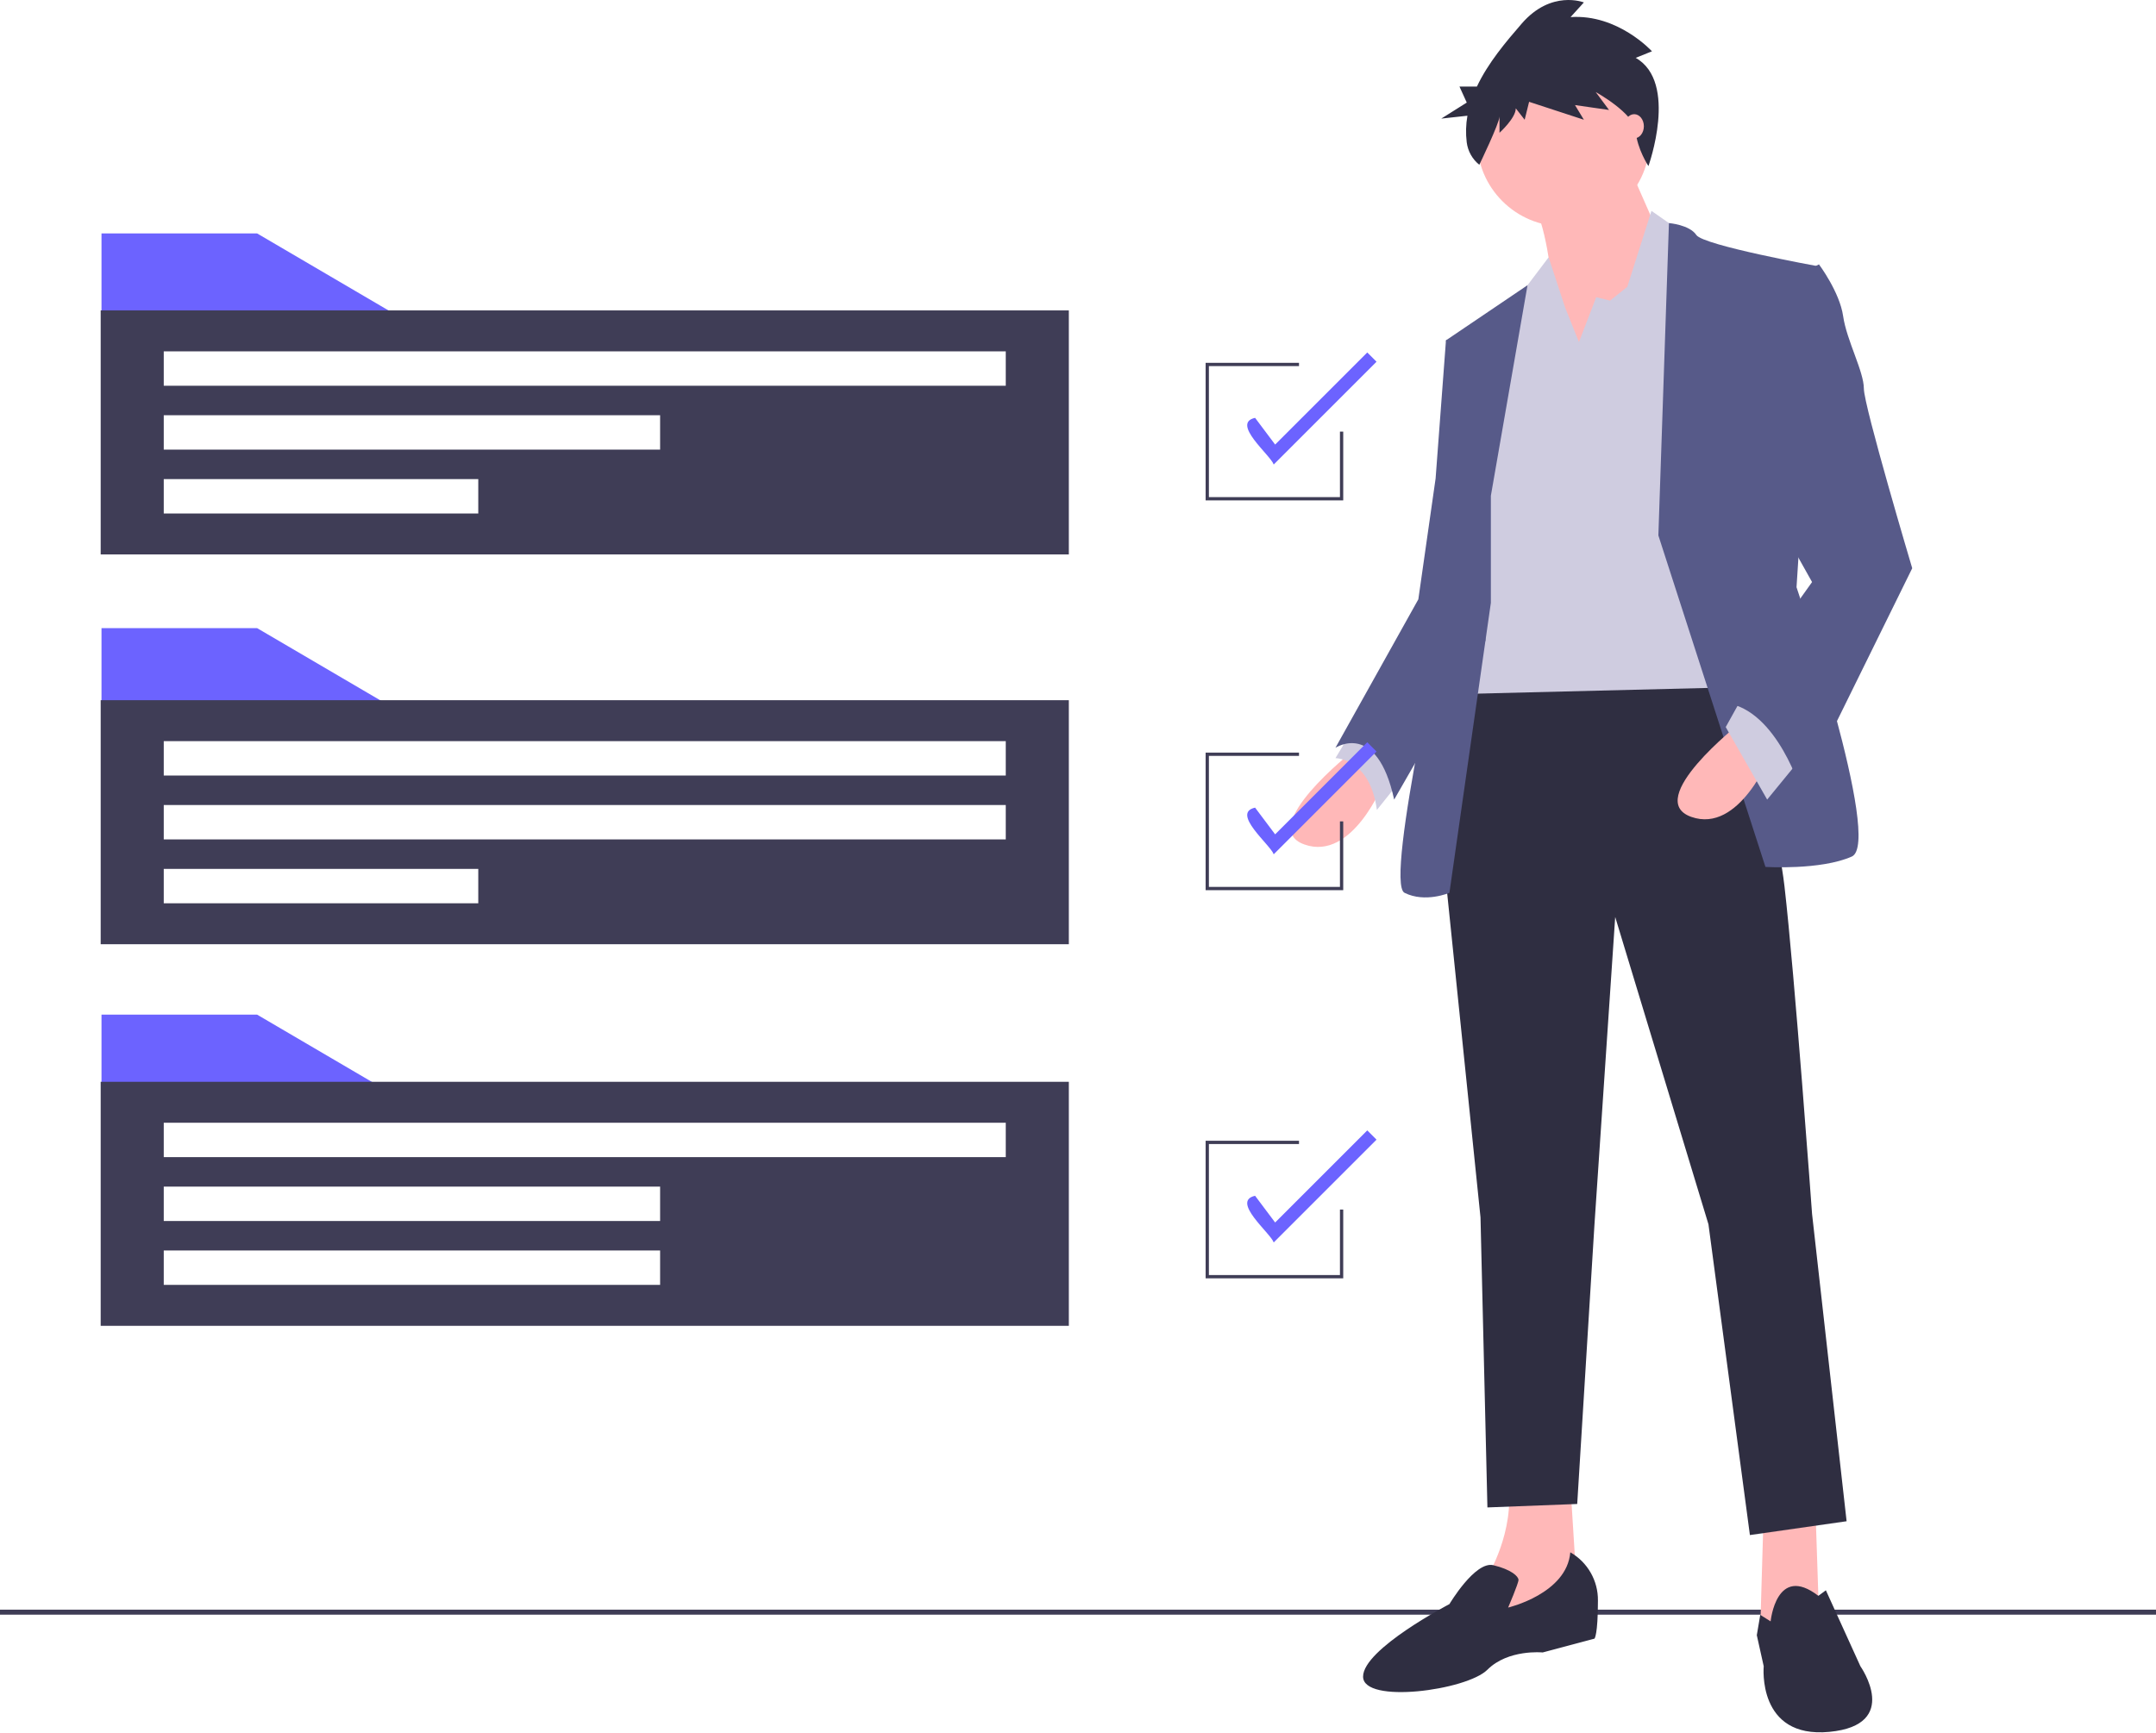
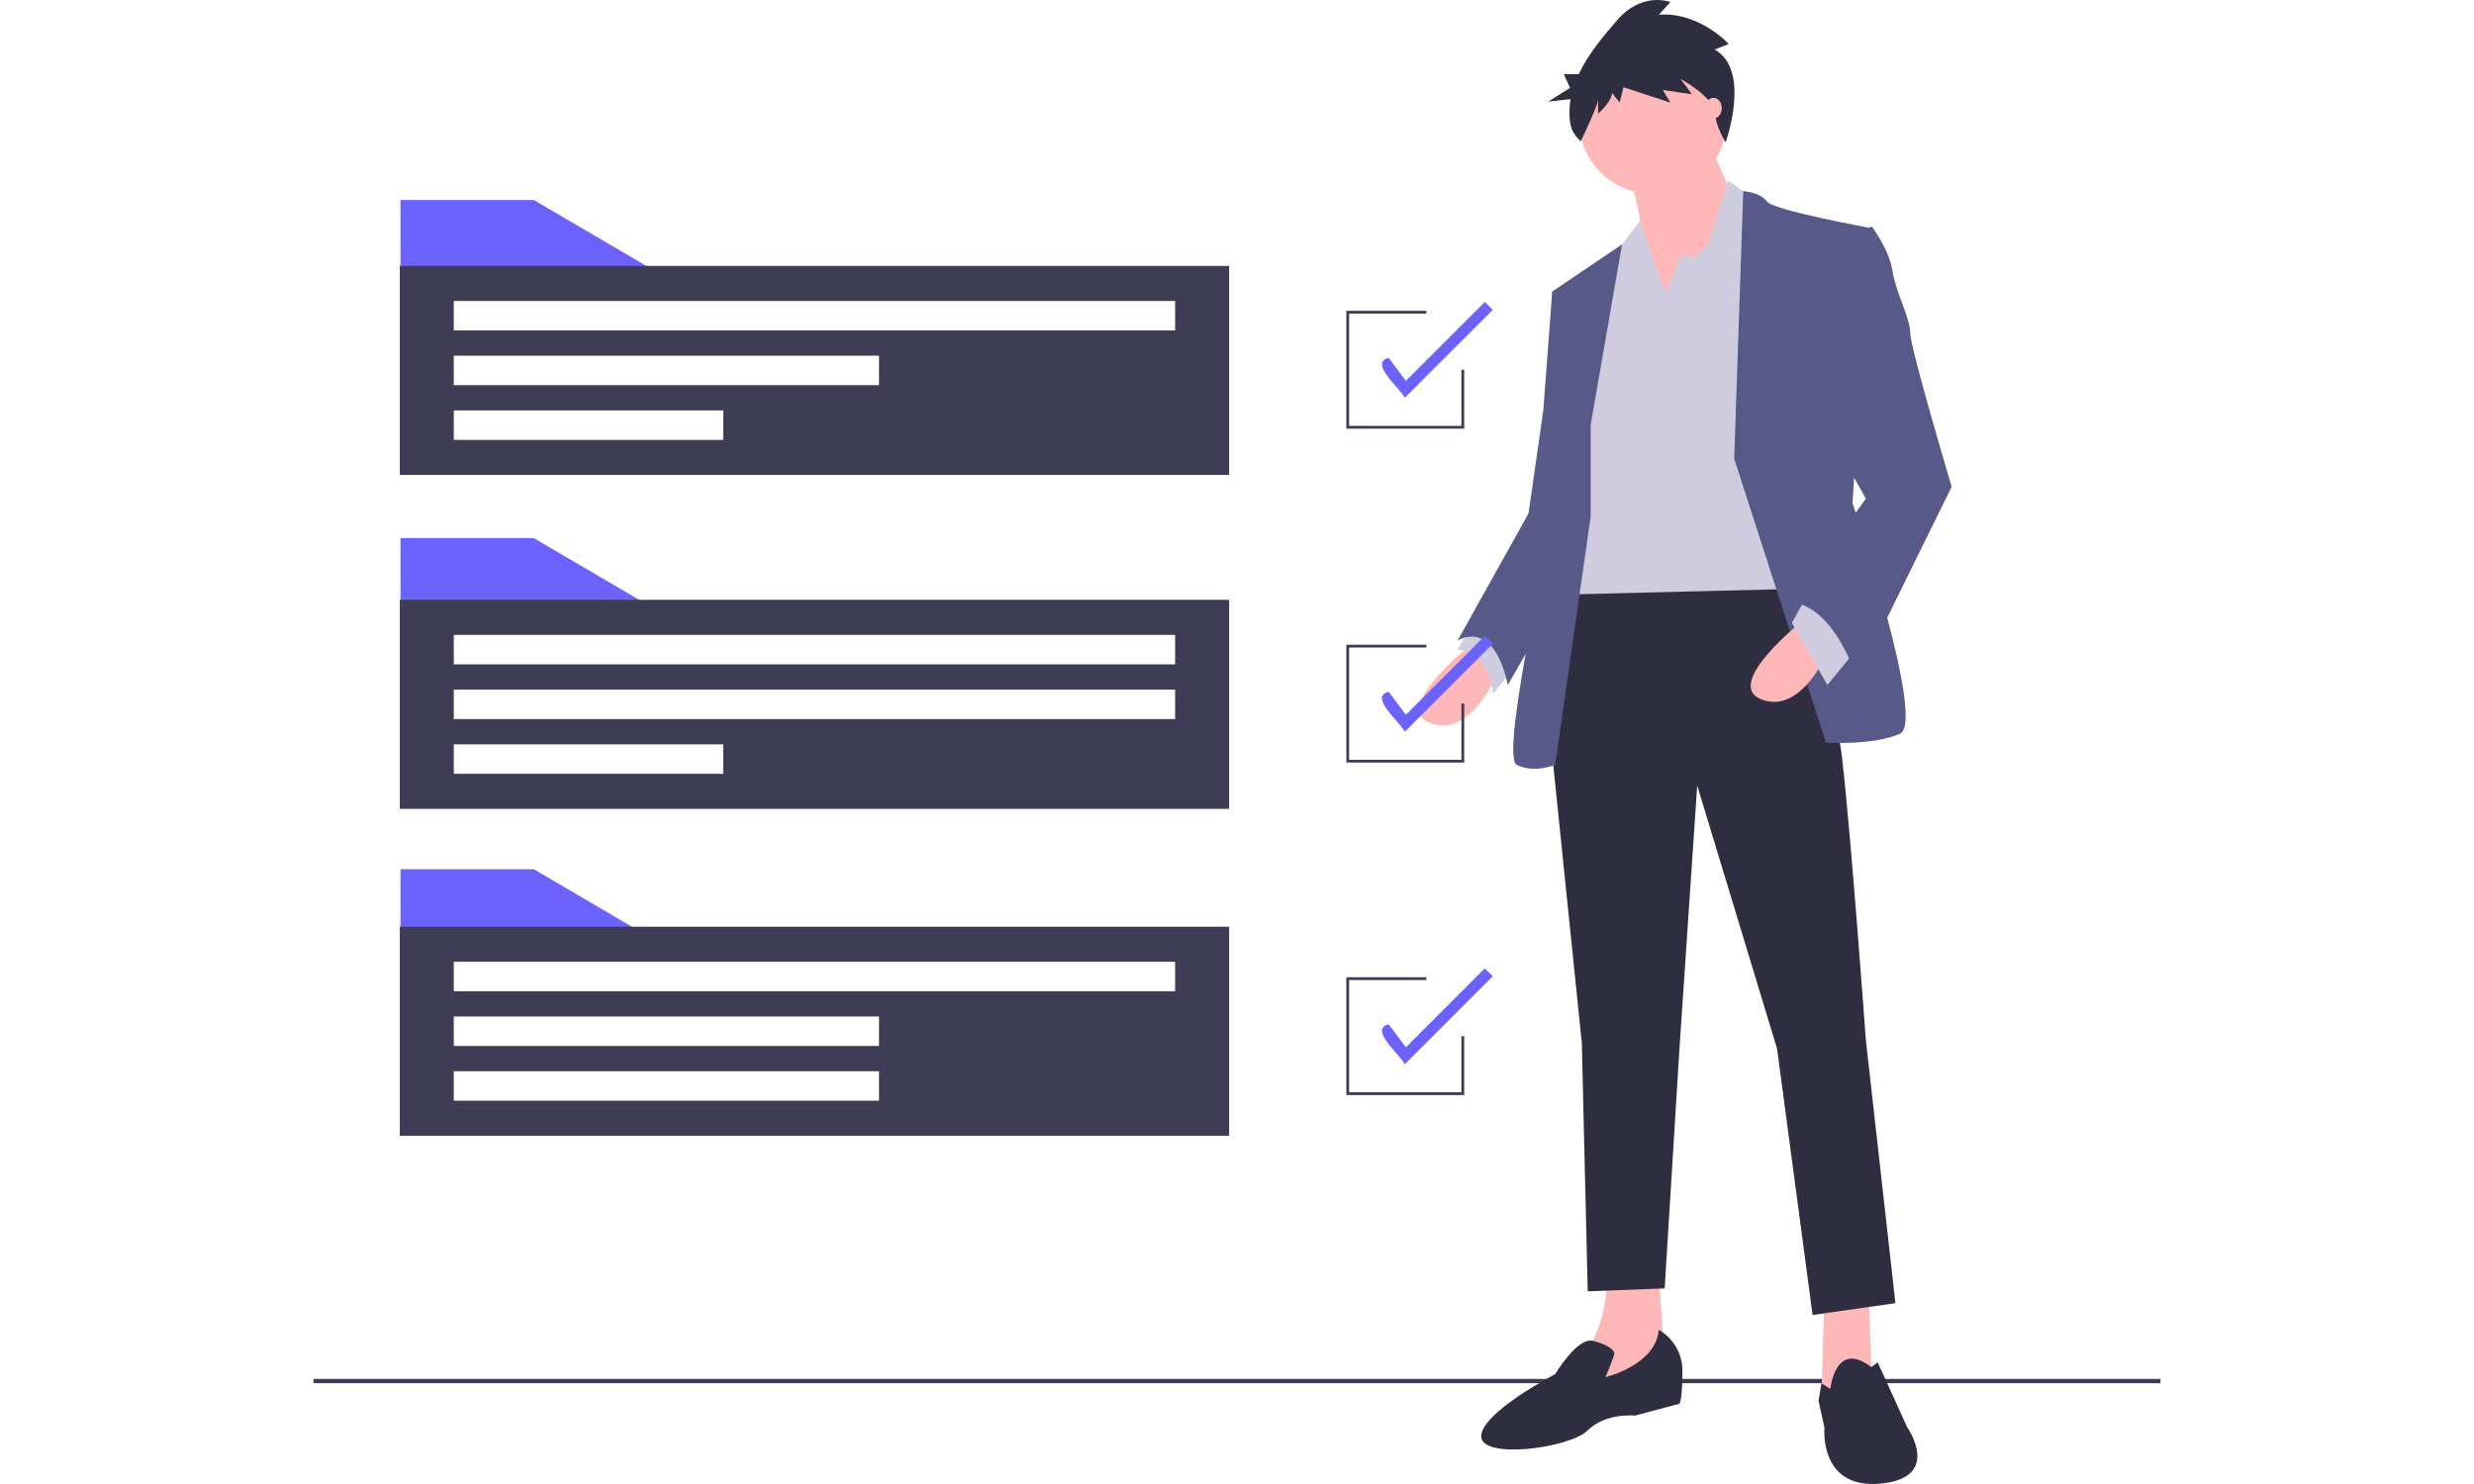
- <svg xmlns="http://www.w3.org/2000/svg" id="b3347a10-18dd-4c71-91c3-38a98340ba03" data-name="Layer 1" width="963.51" height="774.364" viewBox="0 0 963.51 774.364">
+ <svg xmlns="http://www.w3.org/2000/svg" id="b3347a10-18dd-4c71-91c3-38a98340ba03" data-name="Layer 1" width="500" height="300" viewBox="0 0 963.51 774.364">
  <rect y="719.526" width="963.51" height="2.241" fill="#3f3d56" />
  <path d="M722.77,398.628s-43.217,33.956-21.609,41.674,35.5-27.783,35.5-27.783Z" transform="translate(-118.2452 -62.8178)" fill="#ffb8b8" />
  <path d="M724.313,386.28l-9.261,15.435s15.435,0,18.522,23.152l12.348-15.435Z" transform="translate(-118.2452 -62.8178)" fill="#cfcce0" />
  <polygon points="811.35 675.375 812.894 721.679 794.372 732.483 786.655 727.853 788.198 675.375 811.35 675.375" fill="#ffb8b8" />
  <path d="M820.009,725.845l3.087,49.391-43.217,18.522,3.087-26.239s12.348-20.065,9.261-41.674Z" transform="translate(-118.2452 -62.8178)" fill="#ffb8b8" />
  <path d="M886.378,353.868s24.696,64.826,29.326,104.956,12.348,146.63,12.348,146.63L943.487,742.823l-43.217,6.174L881.748,610.084,840.074,472.715l-9.261,137.369-7.717,125.021-40.13,1.543-3.087-129.652L762.9,441.846l9.261-78.717Z" transform="translate(-118.2452 -62.8178)" fill="#2f2e41" />
  <path d="M909.53,787.584s2.532-25.923,21.331-11.418l3.365-2.473,15.435,33.956s18.522,26.239-13.891,29.326-29.326-29.326-29.326-29.326l-3.087-13.891,1.543-9.097Z" transform="translate(-118.2452 -62.8178)" fill="#2f2e41" />
  <path d="M820.009,756.714a24.521,24.521,0,0,1,12.348,21.609c0,15.435-1.543,16.978-1.543,16.978L807.661,801.475s-15.435-1.543-24.696,7.717-55.565,15.435-55.565,3.087,38.587-32.413,38.587-32.413,11.459-19.352,19.621-17.393,11.249,5.046,11.249,6.589-4.63,12.348-4.63,12.348S818.465,775.236,820.009,756.714Z" transform="translate(-118.2452 -62.8178)" fill="#2f2e41" />
  <circle cx="698.677" cy="62.616" r="38.587" fill="#ffb8b8" />
  <path d="M845.476,135.466l16.978,38.587-46.304,66.369s-3.087-72.543-12.348-84.891S845.476,135.466,845.476,135.466Z" transform="translate(-118.2452 -62.8178)" fill="#ffb8b8" />
  <polygon points="705.622 152.909 713.34 132.844 719.513 134.387 727.231 128.213 738.035 94.257 753.47 105.061 773.535 307.256 648.514 310.343 665.492 169.887 680.927 129.757 692.068 115.028 699.448 137.474 705.622 152.909" fill="#cfcce0" />
  <path d="M859.367,302.161l4.723-139.62s9.168.707,12.255,5.337,54.022,13.891,54.022,13.891l-9.261,143.543s38.587,114.217,24.696,120.391-38.587,4.63-38.587,4.63Z" transform="translate(-118.2452 -62.8178)" fill="#575a89" />
  <path d="M784.509,284.411l16.374-94.098-36.439,24.642,9.261,67.913-7.717,46.304S736.661,457.28,745.922,461.911s20.065,0,20.065,0l18.522-129.652Z" transform="translate(-118.2452 -62.8178)" fill="#575a89" />
  <path d="M775.248,211.868l-10.804,3.087-4.63,61.739-7.717,54.022L715.053,397.085s18.522-12.348,26.239,23.152l40.796-71.026Z" transform="translate(-118.2452 -62.8178)" fill="#575a89" />
  <path d="M895.639,386.28s-43.217,33.956-21.609,41.674,35.5-27.783,35.5-27.783Z" transform="translate(-118.2452 -62.8178)" fill="#ffb8b8" />
  <polygon points="803.633 340.441 789.742 357.419 771.22 325.006 778.937 311.115 803.633 340.441" fill="#cfcce0" />
  <path d="M918.791,187.172l12.348-6.174s9.261,12.348,10.804,23.152,9.261,24.696,9.261,32.413,21.609,80.261,21.609,80.261L923.422,417.15s-10.804-37.043-33.956-40.13L928.052,322.998,906.443,284.411Z" transform="translate(-118.2452 -62.8178)" fill="#575a89" />
  <path d="M849.225,88.668l7.276-2.913S841.287,69.005,820.119,70.462l5.954-6.554s-14.553-5.826-27.783,9.467c-6.955,8.039-15.001,17.489-20.018,28.135h-7.793l3.252,7.161L762.349,115.832l11.684-1.286a40.018,40.018,0,0,0-.317,11.878,15.369,15.369,0,0,0,5.628,10.054h0s9.024-18.679,9.024-21.592v7.283s7.276-6.554,7.276-10.924l3.969,5.098,1.984-8.011,24.475,8.011-3.969-6.554,15.214,2.185-5.954-8.011s17.199,9.467,17.86,17.478c.661,8.011,5.696,15.602,5.696,15.602S868.408,99.592,849.225,88.668Z" transform="translate(-118.2452 -62.8178)" fill="#2f2e41" />
  <ellipse cx="730.318" cy="56.442" rx="4.322" ry="5.402" fill="#ffb8b8" />
  <polygon points="178.601 318.118 45.361 318.118 45.361 280.782 114.91 280.782 178.601 318.118" fill="#6c63ff" />
  <path d="M163.24,375.811V484.893H595.905V375.811ZM331.987,466.591H191.426V451.217H331.987ZM567.72,438.039h-376.294V422.665h376.294Zm0-28.551h-376.294V394.114h376.294Z" transform="translate(-118.2452 -62.8178)" fill="#3f3d56" />
  <polygon points="178.601 141.685 45.361 141.685 45.361 104.348 114.91 104.348 178.601 141.685" fill="#6c63ff" />
  <path d="M163.24,201.574V310.655H595.905V201.574ZM331.987,292.353H191.426V276.979H331.987Zm81.262-28.551H191.426V248.428H413.249Zm154.471-28.551h-376.294V219.876h376.294Z" transform="translate(-118.2452 -62.8178)" fill="#3f3d56" />
  <polygon points="178.601 490.891 45.361 490.891 45.361 453.555 114.91 453.555 178.601 490.891" fill="#6c63ff" />
  <path d="M163.24,546.388V655.47H595.905V546.388Zm250.009,90.779H191.426V621.793H413.249Zm0-28.551H191.426V593.242H413.249Zm154.471-28.551h-376.294V564.69h376.294Z" transform="translate(-118.2452 -62.8178)" fill="#3f3d56" />
  <polygon points="600.285 223.679 538.789 223.679 538.789 162.183 580.519 162.183 580.519 163.647 540.254 163.647 540.254 222.215 598.821 222.215 598.821 192.931 600.285 192.931 600.285 223.679" fill="#3f3d56" />
  <path d="M687.466,270.456c-1.421-4.196-19.242-18.46-8.322-20.857l8.955,11.941,41.172-41.171,4.141,4.141Z" transform="translate(-118.2452 -62.8178)" fill="#6c63ff" />
  <polygon points="600.285 397.916 538.789 397.916 538.789 336.42 580.519 336.42 580.519 337.885 540.254 337.885 540.254 396.452 598.821 396.452 598.821 367.168 600.285 367.168 600.285 397.916" fill="#3f3d56" />
  <path d="M687.466,444.694c-1.421-4.196-19.242-18.46-8.322-20.857l8.955,11.941,41.172-41.171,4.141,4.141Z" transform="translate(-118.2452 -62.8178)" fill="#6c63ff" />
  <polygon points="600.285 571.421 538.789 571.421 538.789 509.926 580.519 509.926 580.519 511.39 540.254 511.39 540.254 569.957 598.821 569.957 598.821 540.673 600.285 540.673 600.285 571.421" fill="#3f3d56" />
  <path d="M687.466,618.199c-1.421-4.196-19.242-18.46-8.322-20.857l8.955,11.941,41.172-41.171,4.141,4.141Z" transform="translate(-118.2452 -62.8178)" fill="#6c63ff" />
</svg>
